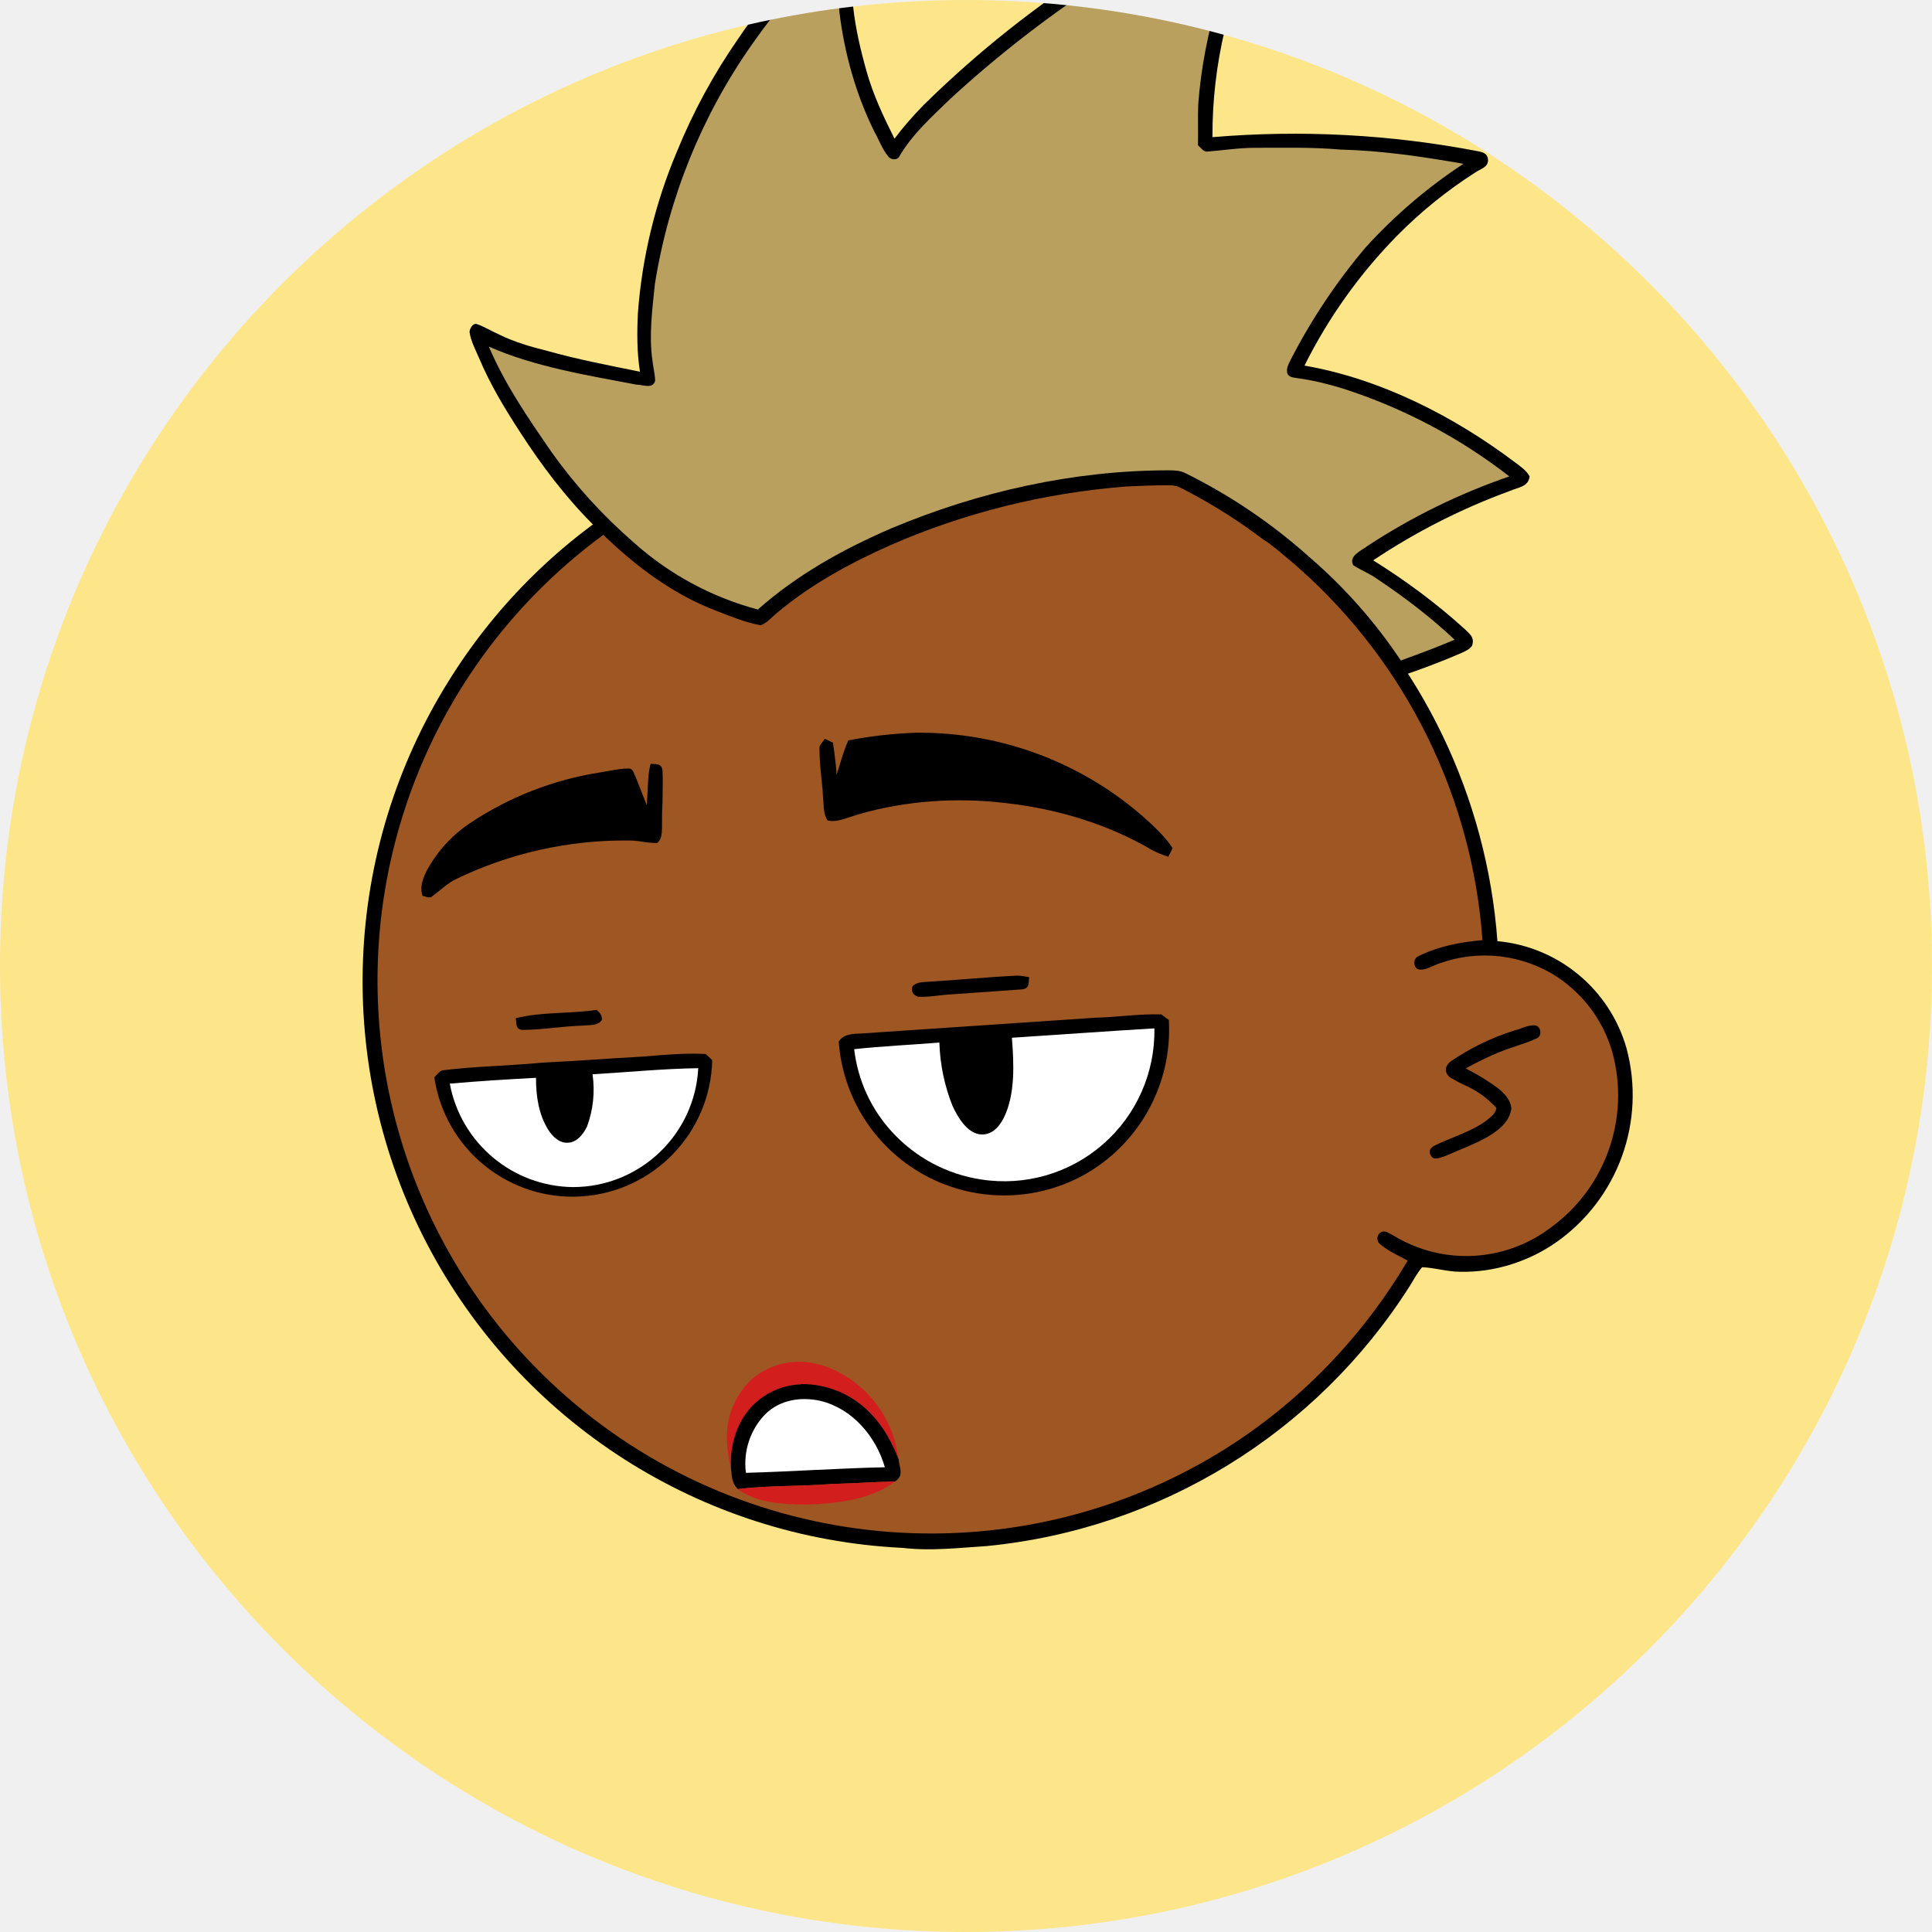
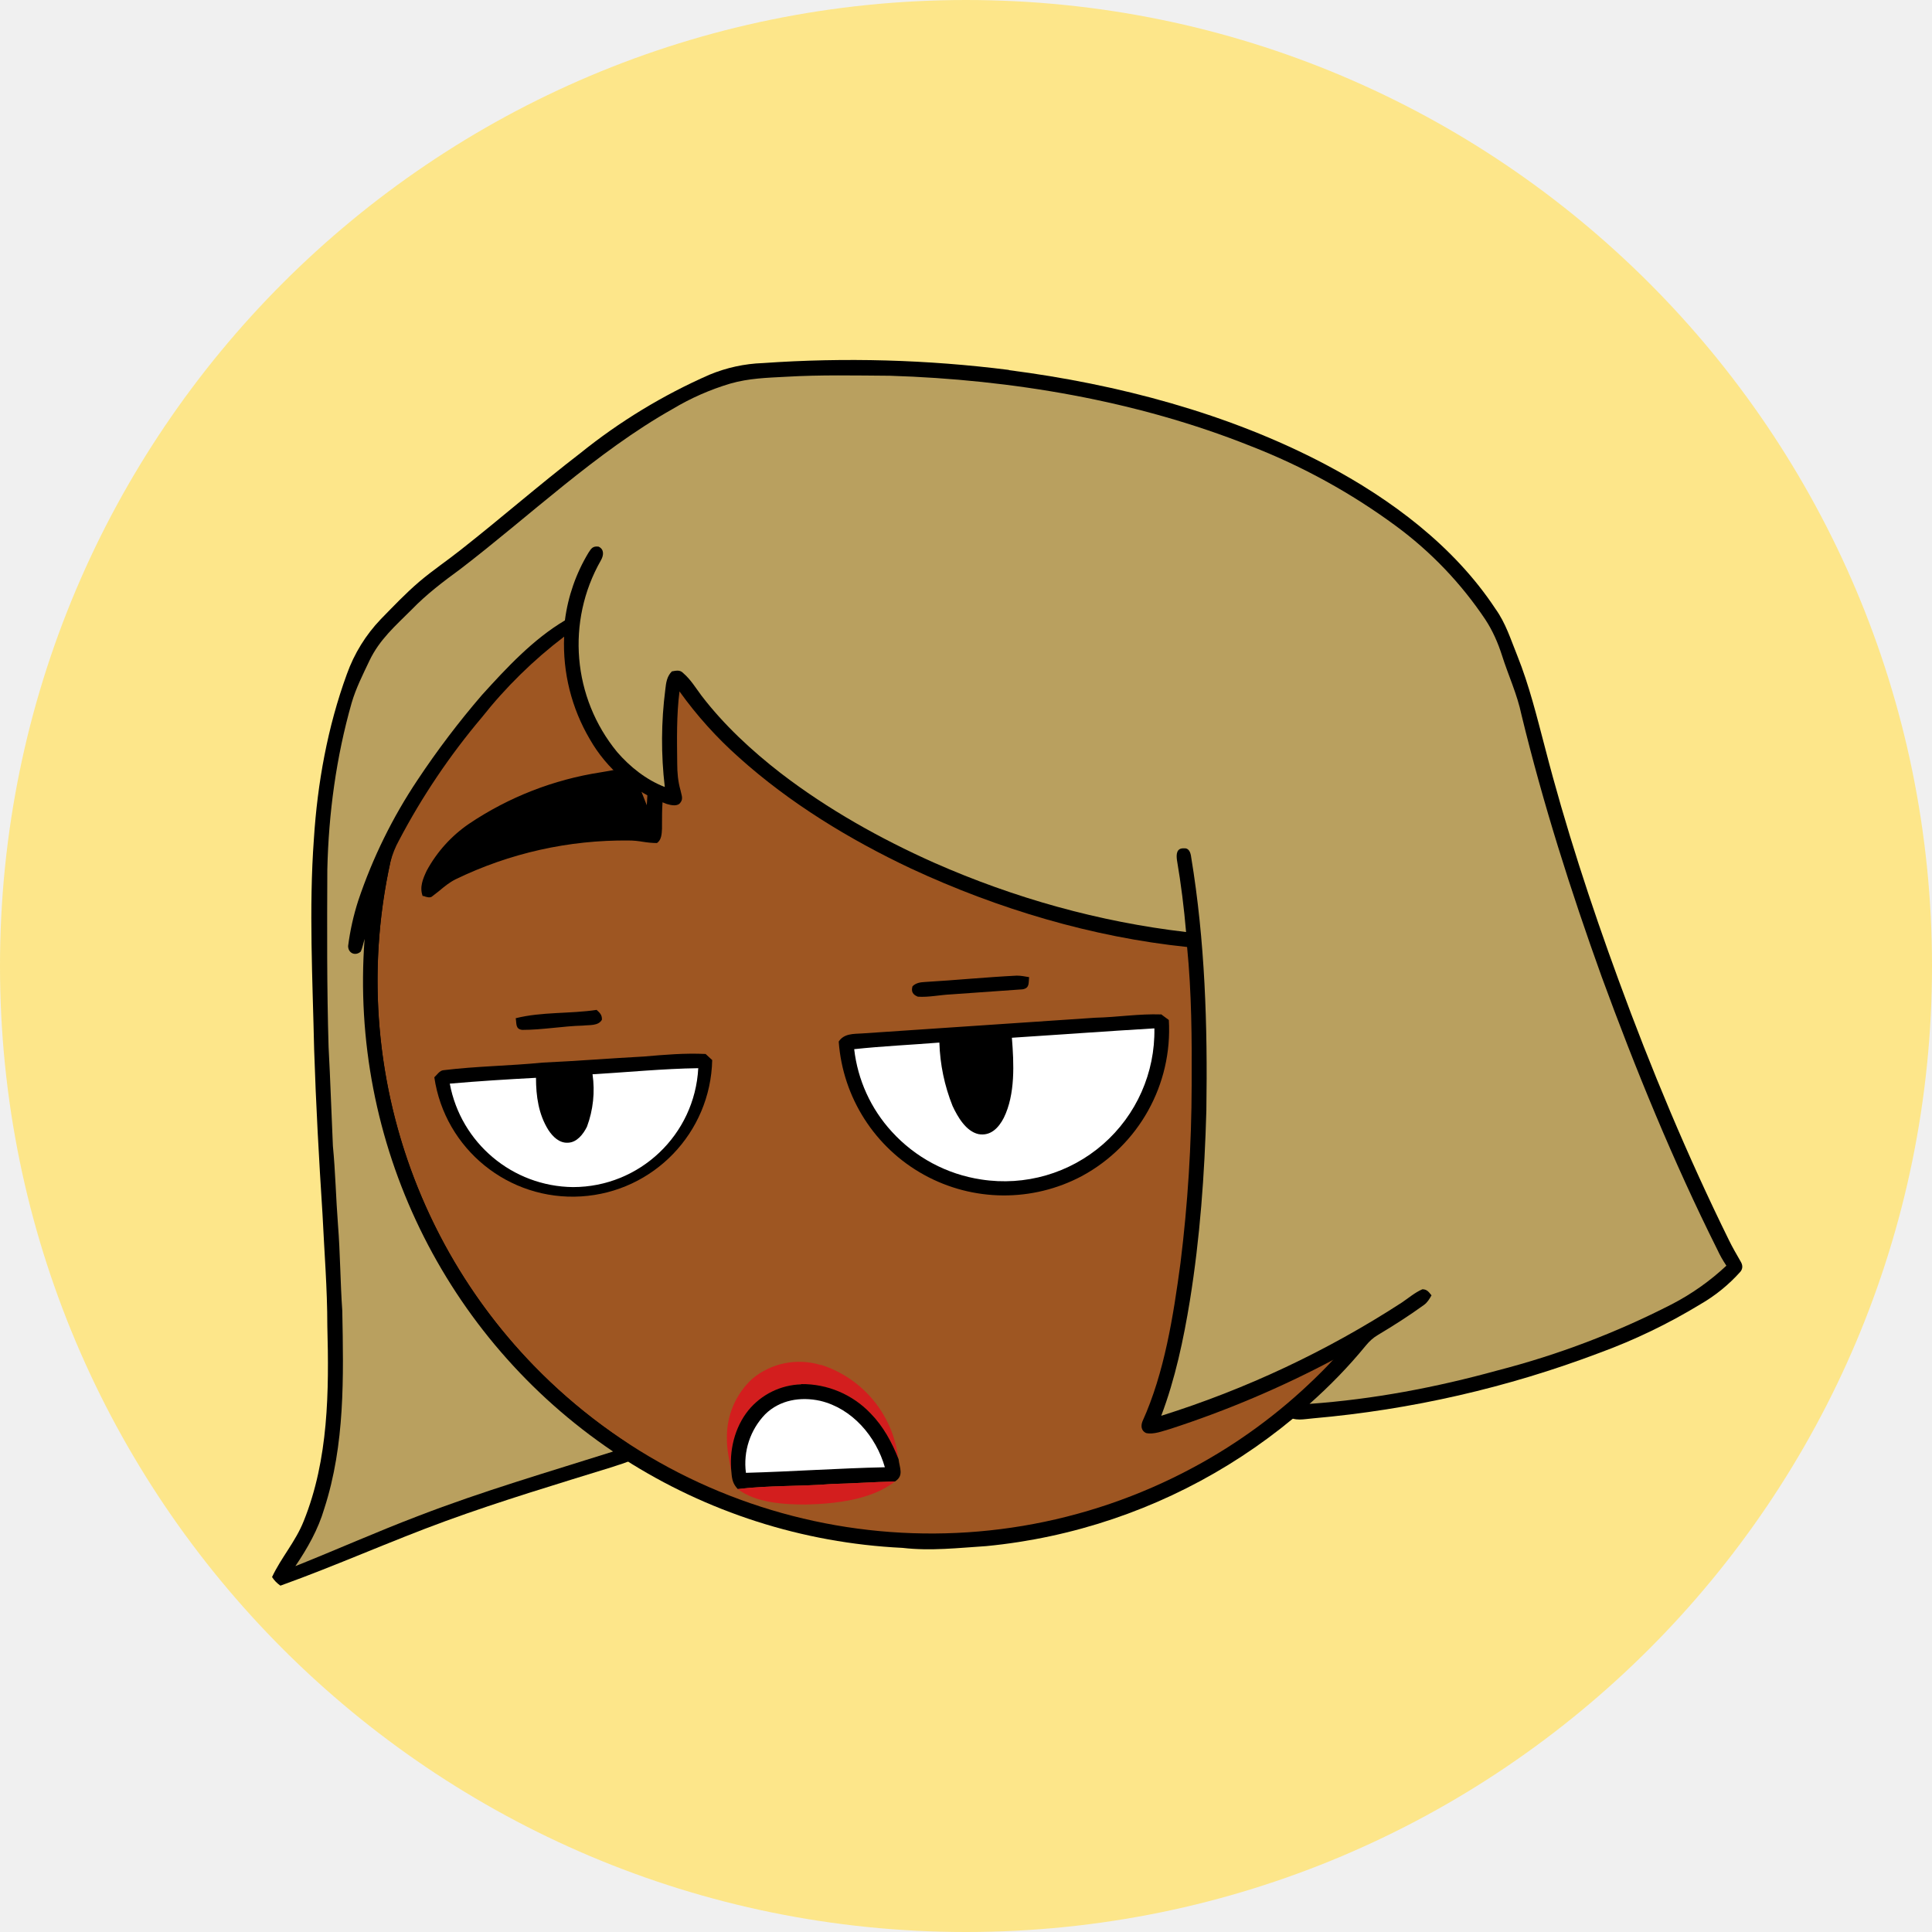
<svg xmlns="http://www.w3.org/2000/svg" viewBox="0 0 762 762" fill="none" shape-rendering="auto" width="96" height="96">
  <mask id="viewboxMask">
    <rect width="762" height="762" rx="381" ry="381" x="0" y="0" fill="#fff" />
  </mask>
  <g mask="url(#viewboxMask)">
    <rect fill="#fde68a" width="762" height="762" x="0" y="0" />
    <path d="M396 164.8a224.8 224.8 0 0 1 104.8 42.4c6.2 4.9 12.5 9.4 18 15a225.4 225.4 0 0 1 71.8 149 58.5 58.5 0 0 1 50.9 42.2 71 71 0 0 1-27.6 76.5c-11 7.7-24.5 12-38 11.7-5 0-10-1.6-15-1.8-1.9 2.2-3.3 4.9-4.8 7.3A223.3 223.3 0 0 1 389 609.8c-11 .7-21.9 2-33 .7a223.7 223.7 0 0 1-178.8-342.3A223.4 223.4 0 0 1 352 163.5c14.6-1.4 29.4-.3 44 1.3Z" fill="#000" />
    <path fill-rule="evenodd" clip-rule="evenodd" d="M498.8 213.2A216 216 0 0 0 363 169c-13-.2-26.2 1.6-39 4a218 218 0 0 0-113.6 365.5 218.5 218.5 0 0 0 260.4 40.2c35-18.8 64.2-47.3 84.4-81.5l-3-1.6c-2.8-1.4-5.7-3-8-5-2.2-2-.3-5.8 2.7-4.7 1.5.7 3 1.6 4.4 2.4a55 55 0 0 0 59.6-3.6 64.5 64.5 0 0 0 25-69.8 53.1 53.1 0 0 0-24-31 52.6 52.6 0 0 0-47-2.8c-1.6.8-3.4 1.5-5 1.3-2.5-.2-2.8-4.2-.6-5.2 8-4 16.5-5.6 25.4-6.4a217 217 0 0 0-72-146.4c-4.4-4-8.7-8.1-13.9-11.3Zm107.6 196.2c2-1.2 1.3-5.1-1.4-5-2 0-4.2.8-6.2 1.6l-1.4.4a95.1 95.1 0 0 0-25.5 12.4c-2.2 2-2.2 4.4.1 6.2a92 92 0 0 0 5.2 2.8 36 36 0 0 1 13 9.2c-.2 1.9-2 3.4-3.4 4.5l-.2.2c-3.9 3-8.8 5-13.6 7-2.5 1-4.9 2-7.1 3.1-1.7.8-2.6 2.2-1.6 3.9 1 2 3.2 1.1 5 .5l.6-.2 5.4-2.3c5.4-2.3 11-4.5 15.4-8 2.7-2.1 5.1-5.1 5.4-8.7-.5-3.4-2.7-5.7-5.3-7.8a83 83 0 0 0-11.6-7.2l-1.1-.6c5.4-3 10.8-5.6 16.6-7.7l5-1.7a52 52 0 0 0 6.7-2.6Z" fill="#9e5622" />
    <g transform="translate(-161 -83)">
      <path d="M562 467.8c1.7 0 3.2.3 4.9.6-.3 2.3.3 4.3-2.6 4.8l-28.3 2c-4.3.2-8.8 1.2-13 .9-2-.8-2.7-2-2.1-4.1 1.4-1.4 3.2-1.6 5-1.7 12-.7 24-1.9 36.1-2.5ZM396.3 481.3c1.3 1.2 2.2 2 2.1 3.9-1.4 2.5-5 2-7.4 2.3-8 .2-16 1.7-24 1.7-2.8-.3-2.2-2.5-2.6-4.6 10.3-2.6 21.4-1.7 32-3.3ZM618.9 483l3.1 2.3a65.6 65.6 0 0 1-34.2 61.5 65.4 65.4 0 0 1-96-53c2.1-3.2 5.8-3 9.2-3.2l92-6.2c8.7-.2 17.2-1.6 25.9-1.3Z" fill="#000" />
      <path d="M616.3 488.6a59.2 59.2 0 0 1-68.3 59.6 59.7 59.7 0 0 1-35.3-18.9 57.9 57.9 0 0 1-14.8-32.5c11.2-1.2 22.4-1.7 33.6-2.6a73 73 0 0 0 5.2 25c2 4.3 5.3 10 10.2 11.1 4.8.9 8-2.5 10-6.4 4.6-9.3 4-21.5 3.2-31.6 18.7-1.2 37.5-2.6 56.2-3.7Z" fill="#fff" />
      <path d="M415 499.7c8.1-.7 16.1-1.4 24.3-1l2.6 2.4a55.1 55.1 0 0 1-109.6 6.8c1-.9 2.1-2.7 3.6-2.8 13-1.6 26-1.7 39.1-3 13.4-.6 26.7-1.7 40-2.4Z" fill="#000" />
      <path d="M436.4 504.3a49.5 49.5 0 0 1-49.4 46.9 50 50 0 0 1-48.6-40.8c11.3-1 22.7-1.7 34-2.3 0 7.2 1 14.4 4.9 20.6 1.7 2.6 4.3 5.2 7.7 5 3.5-.1 6-3.3 7.5-6.3a42 42 0 0 0 2.2-20.7c13.9-.8 27.8-2.2 41.7-2.4Z" fill="#fff" />
    </g>
    <g transform="translate(-161 -83)">
      <path d="M614 407a133.9 133.9 0 0 0-92-35 175 175 0 0 0-26.4 3c-1.5 3.3-2.5 6.6-3.5 10l-1.2 3.7v-1.4a170 170 0 0 0-1.4-11.4l-3.2-1.5-.8 1.1c-.6.8-1.3 1.6-1.3 2.4 0 3.8.3 7.5.7 11.3.3 2.8.6 5.5.7 8.3l.2 2.2c.1 2.4.3 5 1.6 6.9 2.9.7 6-.4 9-1.4l3.1-1c19-5.5 39.2-6.8 58.7-4.4 20 2.3 40 8.3 57.4 18.6 2 1 4 1.8 6.2 2.5l1.7-3.4c-2.7-4-6-7.3-9.5-10.5ZM422.3 399.6c0-4.2.2-8.5 0-12.7-.3-2.5-1.9-2.5-3.7-2.6h-1c-1 3.6-1 7.5-1.2 11.3l-.3 5-4.5-11.4-.4-.8c-.4-1.1-.9-2.3-2.2-2.3-2.5 0-5 .4-7.5.9l-3.5.6a128 128 0 0 0-52 20.3 53 53 0 0 0-16.7 18.5c-1.5 3.2-2.9 6.5-1.6 10h.4c1 .4 2.6.9 3.4.1a92 92 0 0 0 2.7-2.1c2-1.7 4.1-3.4 6.5-4.6a152.8 152.8 0 0 1 68.3-15.3c1.9 0 3.7.2 5.5.5 1.9.3 3.7.5 5.6.5 1.8-1.2 1.9-3.6 2-5.7V408c0-2.8 0-5.6.2-8.4Z" fill="#000" />
    </g>
    <g transform="translate(-161 -83)">
      <path d="M484.8 621.3a44.2 44.2 0 0 1 30.5 37.2 49.6 49.6 0 0 0-10.9-18A37.2 37.2 0 0 0 477 629a28 28 0 0 0-20.8 10.3c-5.5 6.8-7.7 16-6.7 24.7-.7-4.7-1.9-9.1-1.8-13.9a31 31 0 0 1 10-23.3 29 29 0 0 1 27.1-5.4Z" fill="#D31E1E" />
      <path d="M477 628.9a37.2 37.2 0 0 1 27.4 11.6c5 5.1 8.4 11.4 11 18 .4 3.5 2.2 6.5-1.4 8.8-8.4.2-16.7.8-25 1-12.3 1-24.7.5-37 2-1.9-2-2.3-3.8-2.5-6.4-1-8.6 1.2-17.9 6.7-24.7A28 28 0 0 1 477 629Z" fill="#000" />
      <path d="M484.5 635.5c12.6 3 22 14 25.5 26.2-18.3.4-36.6 1.7-54.8 2.2a28 28 0 0 1 7.6-23.1c5.8-5.7 14-7 21.7-5.3Z" fill="#fff" />
      <path d="M514 667.3c-9.3 7.3-23.6 8.8-35 9.1-8.6 0-19.9-.6-27-6.1 12.3-1.5 24.7-1 37-2 8.3-.2 16.6-.8 25-1Z" fill="#D31E1E" />
    </g>
    <g transform="translate(-161 -83)" />
    <g transform="translate(-161 -83)" />
    <g transform="translate(-161 -83)">
-       <path d="M659.4 36.4c1.9-.6 3.6-1.2 5.6-.6l2.4 3c-3.4 5-6 10.5-8.7 16a180.5 180.5 0 0 0-19.5 82.3 383.4 383.4 0 0 1 105 5.6c2 .4 3.5 1 3.7 3.3.1 3-2.8 3.5-5 5a177.5 177.5 0 0 0-30.9 25 201.2 201.2 0 0 0-36.5 51.2c30 5.2 59 20 83.1 38.2 2 1.5 4.5 3.2 5.7 5.5-.5 4.2-4.6 4.3-7.7 5.7a254.4 254.4 0 0 0-54 27.4c12.8 8 25 17 36.2 27.2 1.7 1.7 3.6 3 3 5.7-.1 1.8-2.9 2.9-4.3 3.6-7.8 3.4-15.8 6.4-23.8 9.1-2.3.8-3.3 0-4.5-1.9a194.1 194.1 0 0 0-39.8-44 215.2 215.2 0 0 0-39.3-26.8c-2.6-1.3-5-2.6-8-2.5-5.7 0-11.4.2-17.1.5-32 2.5-63.6 10.3-93 23.2-15.6 6.9-31.3 15.5-44.4 26.5-2 1.6-4 4.1-6.6 5-5.8-1-11.5-3.4-17-5.5-18.8-7-35.1-19.9-49-34.1-11-11-20.3-23.3-28.7-36.3-6.2-9.5-12-19.1-16.4-29.6-1.4-3.2-3.2-6.6-3.7-10.1 0-1.3 1.2-3.6 2.8-3.2 3 1 6 2.9 9 4.2 5.9 2.9 12.1 4.7 18.5 6.3 12 3.4 24.6 5.8 36.9 8.3-1.2-7.7-1.2-15.4-.8-23.2a202 202 0 0 1 15.3-63.4 230 230 0 0 1 24.3-44.8 212.6 212.6 0 0 1 36.6-41.5c2.6-1.9 5.4-4.4 8.7-2.2 2.2 1 1.1 3.7 1 5.5-3.7 17-.4 34.6 4.3 51.2 2.6 9.3 6.7 17.9 11 26.5 3.5-4.7 7.4-9.1 11.5-13.3A420 420 0 0 1 595.1 69a344.4 344.4 0 0 1 64.3-32.7Z" fill="#000" />
-       <path d="M658.7 42.9a192.5 192.5 0 0 0-25.1 81.1c-.2 5.4 0 10.9-.1 16.3 1 .8 2 2.5 3.5 2.5 6.3-.5 12.6-1.5 19-1.5 11.3 0 22.5-.3 33.8.7 16.3.4 32.3 2.8 48.4 5.6a202 202 0 0 0-38.6 33A234.2 234.2 0 0 0 670 225c-.8 1.7-2.1 3.8-1 5.8 1 1.2 2.5 1.1 4 1.4 6 .8 12 2.3 17.8 4.1a213.3 213.3 0 0 1 65.5 34.6 250.2 250.2 0 0 0-55.9 27.4c-2.3 1.8-7.8 4-5.6 7.7 3.2 2 6.6 3.3 9.6 5.5 10.6 7.1 21 15 30.3 23.8-7 3-14 5.6-21.2 8.2a201.2 201.2 0 0 0-36.2-40.9 218.3 218.3 0 0 0-48.8-33c-2-1-4.2-1.1-6.5-1.1-37.5 0-75 8.4-109.5 22.9-19 8.2-37 18.2-52.6 32A119.3 119.3 0 0 1 411 297a204 204 0 0 1-32.4-35.6c-9.3-13.5-18.3-26.5-24.8-41.7 18.1 8 38.8 11.3 58.2 15 2.6 0 6.4 1.9 7.4-1.5-.1-2.8-.8-5.5-1.1-8.2-1.4-9.7 0-20.3 1-30a225.9 225.9 0 0 1 38.3-94.5C467.8 86 479 72.5 492.7 61c-1.4 8.9-1.3 18-.6 27 2 16.2 6.5 32.3 13.8 47 1.8 3.2 3.1 6.9 5.4 9.7 1 1.3 3.5 1.7 4.4 0 5.2-8.9 12.8-15.6 20.2-22.8A455.5 455.5 0 0 1 598 74c19.3-12 39.5-23.2 60.7-31.2Z" fill="#b9a05f" />
+       <path d="M559 229c42.7 5.5 86.5 17 124.8 37.2 25.9 13.7 50.7 32.2 67 56.9 4.1 5.7 6 12 8.6 18.4 4.8 12 7.7 24 11 36.5 8 31 18 61.6 29 91.6 12.8 35 27.1 69.2 43.5 102.5 1.4 2.9 3 5.6 4.6 8.4.8 1.3 1 2.7 0 4a64 64 0 0 1-16 13 226 226 0 0 1-39.7 19.1A423.3 423.3 0 0 1 679 642.4c-3.9.3-7 1.3-10.6-1 .4-2.5.4-4.6 2.5-6.4 5.5-5 11-10.2 16.2-15.8a402.6 402.6 0 0 1-64.6 27.4c-2.9.8-6.5 2.3-9.5 1.6-1.9-.9-2.1-2.8-1.4-4.6 8.7-19.2 12.2-41.7 15-62.5a579 579 0 0 0 4.4-70c.1-18.2 0-36.5-1.8-54.6-37.5-3.9-74.6-15-108.8-30.9-24.2-11.4-48-25.9-68-43.9a157.3 157.3 0 0 1-23.4-26c-1.2 9.4-1 18.9-.9 28.4 0 3.6.3 7.1 1.3 10.6.3 1.7 1.2 3.3 0 4.8-1.1 1.7-3.7 1.1-5.4.6a57.4 57.4 0 0 1-30.4-25.6 73.7 73.7 0 0 1-10.1-40.4A181.7 181.7 0 0 0 351 366a269 269 0 0 0-32.6 48.4 36.7 36.7 0 0 0-3.4 8.5 218.3 218.3 0 0 0 92.4 228.6c1.2.8 2.4 1.6 3.5 2.6.7 1.7 1 3-.4 4.5-2.4 1.4-5.3 2-8 3-22 6.8-44 13.4-65.7 21.3-21.9 8-43.2 17.6-65.2 25.5-1.4-1-2.4-2-3.3-3.4 3.6-7.7 9.3-14 12.5-22.1 9.8-24.3 10-51.2 9.3-77 0-14.7-1.2-29.3-1.9-44-1.4-21.7-2.6-43.3-3.3-65-.6-27.3-2.1-55.7-.1-83 1.4-22 5.4-44.2 13-65a61 61 0 0 1 13.4-21.7c4.9-5 9.8-10.2 15.2-14.8 5.3-4.5 11-8.3 16.4-12.6 15.9-12.5 31-25.7 47-38a225.5 225.5 0 0 1 51-31 60.4 60.4 0 0 1 21.1-4.6 496 496 0 0 1 97 2.7Z" fill="#000" />
+       <path d="M512 231.2c48 1.5 97.4 9.8 142.2 27.7a248 248 0 0 1 57.3 31.5 148 148 0 0 1 35.3 36.9c2.9 4.4 5 9.2 6.6 14.2 2.5 7.9 6 15.3 7.7 23.5 8.5 35 19.4 69.3 31.6 103.2 13.4 36.6 28.2 72.8 45.6 107.6 1 2.2 2.2 4.3 3.6 6.4a96.3 96.3 0 0 1-21.5 15.2 332 332 0 0 1-68.7 26.1c-24.3 6.7-49 11.4-74.2 13.2 8-7.1 15.4-14.7 22.2-23 1.4-1.7 2.9-3.1 4.8-4.2 6.2-3.7 12.3-7.6 18.1-11.8 1.4-1 2.2-2.4 3-3.8-1-1.2-1.7-2.4-3.6-2.4-3 1.3-5.5 3.5-8.2 5.3a387.7 387.7 0 0 1-94.8 44.6c5.5-14.5 8.8-30.1 11.3-45.4 4-24.8 5.8-49.8 6.5-75 .5-33.6-.5-66.7-6-100-.2-1.6-.8-3.6-2.8-3.4-3-.2-3.1 2.4-2.8 4.6 1.6 9.4 2.8 19 3.6 28.4-34.3-4-67.8-13.4-99.3-27.3-21.3-9.5-42-21.1-60.5-35.3-11.5-8.9-22.5-19.1-31.3-30.6-2.4-3.2-4.2-6.3-7.2-8.9-1.3-1.4-2.8-1-4.5-.7-2 2-2.3 4.5-2.6 7.2a157 157 0 0 0-.2 38.4c-7.3-2.8-13.8-8-18.8-13.8A66.9 66.9 0 0 1 398 304c1.1-1.9 1.4-4.3-.9-5.4-2.3-.3-2.9.7-4 2.4a68.5 68.5 0 0 0-9.3 26.7c-12.5 7.4-23 18.7-32.7 29.4a337.3 337.3 0 0 0-25.4 33.5 200.6 200.6 0 0 0-23.4 47.6 99.9 99.9 0 0 0-4 17.9c0 2.9 2.9 4.1 5 2.2.7-1.6 1-3.3 1.5-5a223.8 223.8 0 0 0 98 202.2c-25.3 8-51.7 15.7-76.8 25.4-16.3 6.2-32.2 13.3-48.5 19.8 4.8-7.1 9-14.5 11.4-22.7 8.2-25.3 7.6-51.8 7.1-78-.8-11.4-.8-22.7-1.7-34-.8-10.3-1-20.7-2-31-.6-13-1-26-1.7-39-.7-23.3-.6-46.7-.5-70 .5-22.2 3.5-44.4 9.6-65.8 1.7-5.8 4.4-11.1 7-16.6 4-8.4 10.3-13.8 16.7-20.2 5.8-6 12.4-11 19.1-15.9 27.3-20.9 53.8-46.3 83.8-63.2a99.5 99.5 0 0 1 22.7-10c7.3-2.1 14.4-2.3 22-2.7 13.6-.8 27.4-.5 41-.4Z" fill="#b9a05f" />
    </g>
    <g transform="translate(-161 -83)" />
  </g>
</svg>
